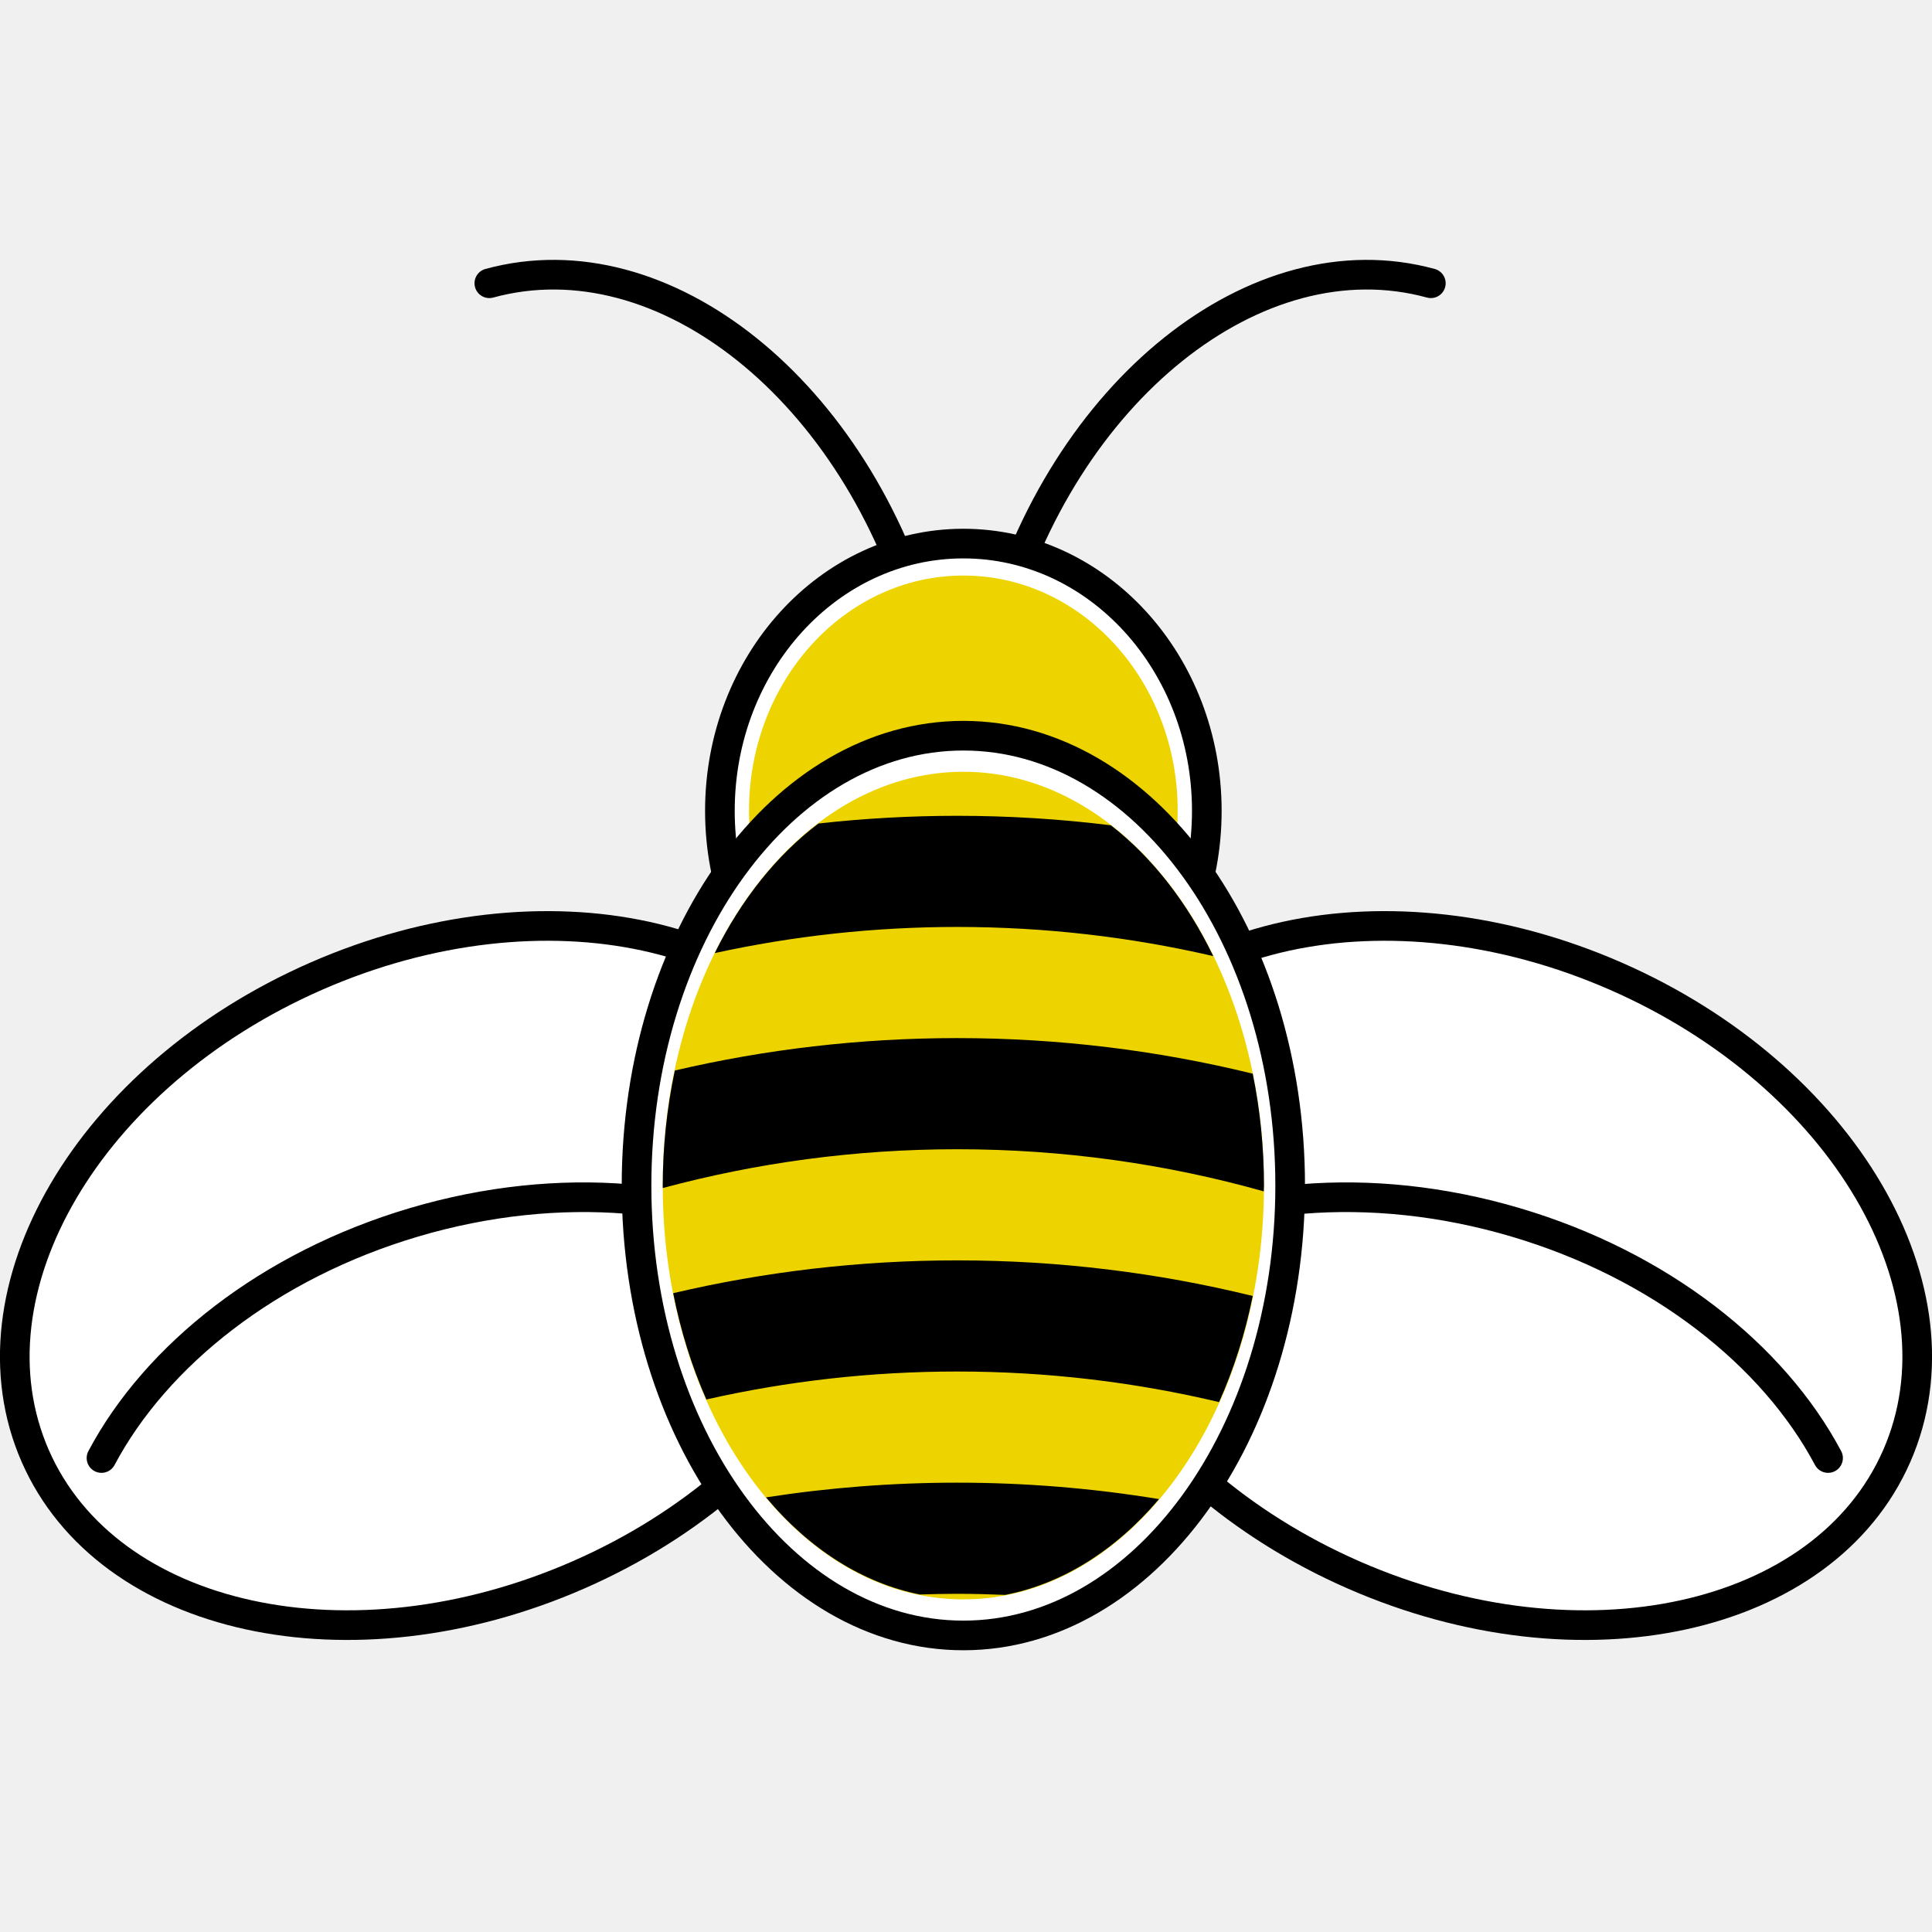
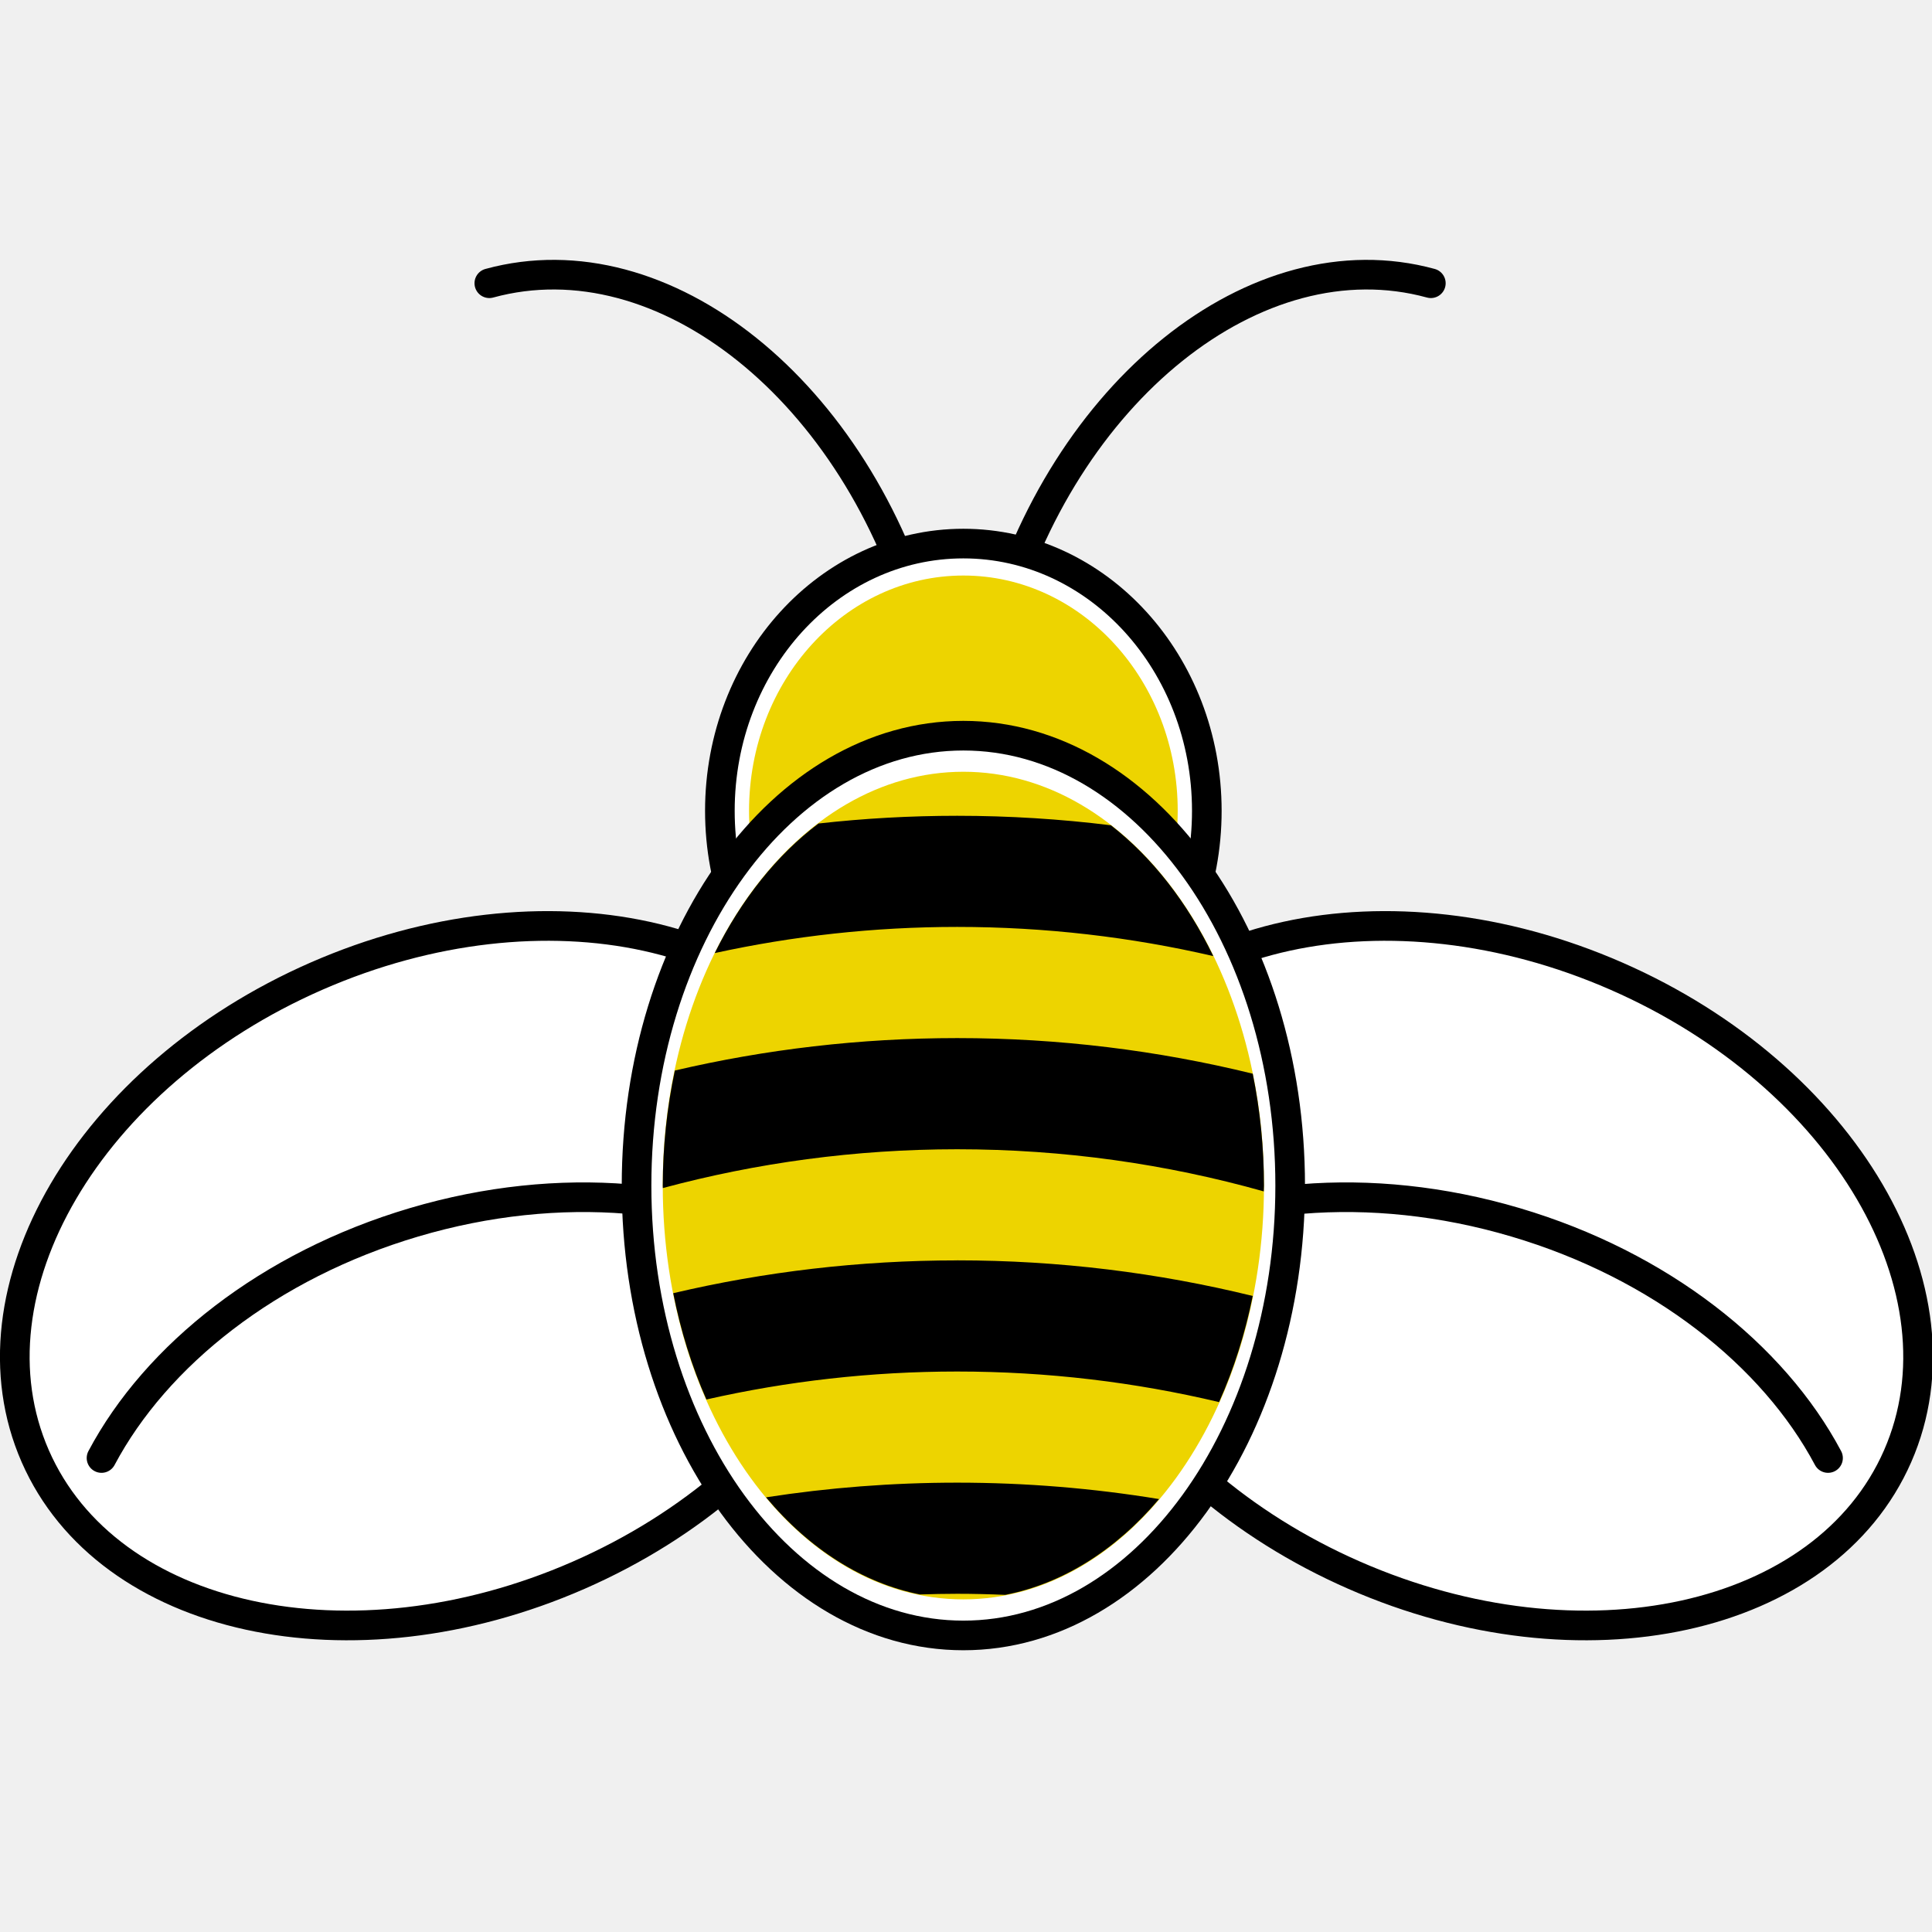
- <svg xmlns="http://www.w3.org/2000/svg" width="48" height="48" viewBox="0 0 48 48" id="svg2" version="1.1">
-   <defs id="defs4" />
-   <g id="layer1" transform="translate(-93.18392,-691.2193)">
-     <g id="g4223" transform="matrix(0.09204408,0,0,0.09204408,84.60689,667.8867)">
-       <path id="path4151" d="M 342.393,423.798 C 324.696,359.112 272.255,317.096 225.263,329.952" style="opacity:1;fill:none;fill-opacity:1;stroke:#000000;stroke-width:8;stroke-linecap:round;stroke-miterlimit:4;stroke-dasharray:none;stroke-dashoffset:0;stroke-opacity:1" />
-       <path id="ellipse4144" d="m 362.27,423.798 c 17.697,-64.686 70.138,-106.703 117.13,-93.846" style="opacity:1;fill:none;fill-opacity:1;stroke:#000000;stroke-width:8;stroke-linecap:round;stroke-miterlimit:4;stroke-dasharray:none;stroke-dashoffset:0;stroke-opacity:1" />
-       <ellipse ry="121.429" rx="88.214" cy="-43.8" cx="633.404" id="ellipse4142" style="opacity:1;fill:#ffffff;fill-opacity:1;stroke:#000000;stroke-width:8;stroke-linecap:round;stroke-miterlimit:4;stroke-dasharray:none;stroke-dashoffset:0;stroke-opacity:1" transform="matrix(0.401089,0.9160391,0.9160391,-0.401089,0,0)" />
-       <ellipse transform="matrix(-0.401089,0.9160391,-0.9160391,-0.401089,0,0)" style="opacity:1;fill:#ffffff;fill-opacity:1;stroke:#000000;stroke-width:8;stroke-linecap:round;stroke-miterlimit:4;stroke-dasharray:none;stroke-dashoffset:0;stroke-opacity:1" id="ellipse4140" cx="349.49" cy="-692.225" rx="88.214" ry="121.429" />
-       <ellipse style="opacity:1;fill:#ffffff;fill-opacity:1;stroke:#000000;stroke-width:8;stroke-linecap:round;stroke-miterlimit:4;stroke-dasharray:none;stroke-dashoffset:0;stroke-opacity:1" id="ellipse3338" cx="353.214" cy="472.362" rx="65.714" ry="72.143" />
-       <ellipse ry="63.517" rx="57.857" cy="472.362" cx="353.214" id="ellipse4202" style="opacity:1;fill:#edd400;fill-opacity:1;stroke:none;stroke-width:8;stroke-linecap:round;stroke-miterlimit:4;stroke-dasharray:none;stroke-dashoffset:0;stroke-opacity:1" />
-       <ellipse ry="121.429" rx="88.214" cy="573.505" cx="353.214" id="path3336" style="opacity:1;fill:#ffffff;fill-opacity:1;stroke:#000000;stroke-width:8;stroke-linecap:round;stroke-miterlimit:4;stroke-dasharray:none;stroke-dashoffset:0;stroke-opacity:1" />
-       <ellipse style="opacity:1;fill:#edd400;fill-opacity:1;stroke:none;stroke-width:8;stroke-linecap:round;stroke-miterlimit:4;stroke-dasharray:none;stroke-dashoffset:0;stroke-opacity:1" id="ellipse4173" cx="353.214" cy="573.505" rx="81.143" ry="111.695" />
-       <path id="path4165" d="m 351.533,473.697 c -12.652,0 -25.139,0.709 -37.428,2.082 a 81.143,111.695 0 0 0 -28.004,34.977 c 21.074,-4.608 42.962,-7.059 65.432,-7.059 23.787,0 46.93,2.725 69.137,7.873 a 81.143,111.695 0 0 0 -27.631,-35.309 c -13.601,-1.689 -27.452,-2.564 -41.506,-2.564 z" style="color:#000000;font-style:normal;font-variant:normal;font-weight:normal;font-stretch:normal;font-size:medium;line-height:normal;font-family:sans-serif;text-indent:0;text-align:start;text-decoration:none;text-decoration-line:none;text-decoration-style:solid;text-decoration-color:#000000;letter-spacing:normal;word-spacing:normal;text-transform:none;direction:ltr;block-progression:tb;writing-mode:lr-tb;baseline-shift:baseline;text-anchor:start;white-space:normal;clip-rule:nonzero;display:inline;overflow:visible;visibility:visible;opacity:1;isolation:auto;mix-blend-mode:normal;color-interpolation:sRGB;color-interpolation-filters:linearRGB;solid-color:#000000;solid-opacity:1;fill:#000000;fill-opacity:1;fill-rule:nonzero;stroke:none;stroke-width:30;stroke-linecap:round;stroke-linejoin:miter;stroke-miterlimit:4;stroke-dasharray:none;stroke-dashoffset:0;stroke-opacity:1;color-rendering:auto;image-rendering:auto;shape-rendering:auto;text-rendering:auto;enable-background:accumulate" />
-       <path id="circle4167" d="m 351.533,533.697 c -26.209,0 -51.718,3.03 -76.199,8.752 a 81.143,111.695 0 0 0 -3.264,31.057 81.143,111.695 0 0 0 0.018,0.666 c 25.323,-6.817 51.95,-10.475 79.445,-10.475 28.699,0 56.458,3.966 82.768,11.371 a 81.143,111.695 0 0 0 0.057,-1.562 81.143,111.695 0 0 0 -3.033,-30.199 c -25.573,-6.278 -52.298,-9.609 -79.791,-9.609 z" style="color:#000000;font-style:normal;font-variant:normal;font-weight:normal;font-stretch:normal;font-size:medium;line-height:normal;font-family:sans-serif;text-indent:0;text-align:start;text-decoration:none;text-decoration-line:none;text-decoration-style:solid;text-decoration-color:#000000;letter-spacing:normal;word-spacing:normal;text-transform:none;direction:ltr;block-progression:tb;writing-mode:lr-tb;baseline-shift:baseline;text-anchor:start;white-space:normal;clip-rule:nonzero;display:inline;overflow:visible;visibility:visible;opacity:1;isolation:auto;mix-blend-mode:normal;color-interpolation:sRGB;color-interpolation-filters:linearRGB;solid-color:#000000;solid-opacity:1;fill:#000000;fill-opacity:1;fill-rule:nonzero;stroke:none;stroke-width:30;stroke-linecap:round;stroke-linejoin:miter;stroke-miterlimit:4;stroke-dasharray:none;stroke-dashoffset:0;stroke-opacity:1;color-rendering:auto;image-rendering:auto;shape-rendering:auto;text-rendering:auto;enable-background:accumulate" />
-       <path id="circle4169" d="m 351.533,593.697 c -26.367,0 -52.025,3.067 -76.641,8.855 a 81.143,111.695 0 0 0 8.955,28.693 c 21.764,-4.933 44.415,-7.549 67.686,-7.549 24.351,0 48.022,2.868 70.709,8.256 a 81.143,111.695 0 0 0 9.086,-28.645 c -25.575,-6.279 -52.3,-9.611 -79.795,-9.611 z" style="color:#000000;font-style:normal;font-variant:normal;font-weight:normal;font-stretch:normal;font-size:medium;line-height:normal;font-family:sans-serif;text-indent:0;text-align:start;text-decoration:none;text-decoration-line:none;text-decoration-style:solid;text-decoration-color:#000000;letter-spacing:normal;word-spacing:normal;text-transform:none;direction:ltr;block-progression:tb;writing-mode:lr-tb;baseline-shift:baseline;text-anchor:start;white-space:normal;clip-rule:nonzero;display:inline;overflow:visible;visibility:visible;opacity:1;isolation:auto;mix-blend-mode:normal;color-interpolation:sRGB;color-interpolation-filters:linearRGB;solid-color:#000000;solid-opacity:1;fill:#000000;fill-opacity:1;fill-rule:nonzero;stroke:none;stroke-width:30;stroke-linecap:round;stroke-linejoin:miter;stroke-miterlimit:4;stroke-dasharray:none;stroke-dashoffset:0;stroke-opacity:1;color-rendering:auto;image-rendering:auto;shape-rendering:auto;text-rendering:auto;enable-background:accumulate" />
-       <path id="circle4171" d="m 351.533,653.697 c -17.54,0 -34.765,1.359 -51.58,3.971 a 81.143,111.695 0 0 0 41.498,26.213 c 3.349,-0.109 6.706,-0.184 10.082,-0.184 4.352,0 8.676,0.113 12.982,0.293 a 81.143,111.695 0 0 0 41.508,-25.857 c -17.735,-2.916 -35.937,-4.436 -54.49,-4.436 z" style="color:#000000;font-style:normal;font-variant:normal;font-weight:normal;font-stretch:normal;font-size:medium;line-height:normal;font-family:sans-serif;text-indent:0;text-align:start;text-decoration:none;text-decoration-line:none;text-decoration-style:solid;text-decoration-color:#000000;letter-spacing:normal;word-spacing:normal;text-transform:none;direction:ltr;block-progression:tb;writing-mode:lr-tb;baseline-shift:baseline;text-anchor:start;white-space:normal;clip-rule:nonzero;display:inline;overflow:visible;visibility:visible;opacity:1;isolation:auto;mix-blend-mode:normal;color-interpolation:sRGB;color-interpolation-filters:linearRGB;solid-color:#000000;solid-opacity:1;fill:#000000;fill-opacity:1;fill-rule:nonzero;stroke:none;stroke-width:30;stroke-linecap:round;stroke-linejoin:miter;stroke-miterlimit:4;stroke-dasharray:none;stroke-dashoffset:0;stroke-opacity:1;color-rendering:auto;image-rendering:auto;shape-rendering:auto;text-rendering:auto;enable-background:accumulate" />
-       <path style="opacity:1;fill:none;fill-opacity:1;stroke:#000000;stroke-width:8;stroke-linecap:round;stroke-miterlimit:4;stroke-dasharray:none;stroke-dashoffset:0;stroke-opacity:1" d="m 444.607,577.135 c 18.182,-1.494 37.868,0.436 57.646,6.288 39.143,11.582 69.623,35.861 84.366,63.624" id="path4198" />
-       <path id="path4200" d="m 262.59,577.135 c -18.182,-1.494 -37.868,0.436 -57.646,6.288 -39.143,11.582 -69.623,35.861 -84.366,63.624" style="opacity:1;fill:none;fill-opacity:1;stroke:#000000;stroke-width:8;stroke-linecap:round;stroke-miterlimit:4;stroke-dasharray:none;stroke-dashoffset:0;stroke-opacity:1" />
-     </g>
-   </g>
+ <svg xmlns="http://www.w3.org/2000/svg" height="48" width="48" version="1.1" viewBox="0 0 48 48">
+   <path d="m22.938 15.675c-1.629-5.954-6.456-9.821-10.781-8.638" stroke="#000" stroke-linecap="round" stroke-width=".736" fill="none" />
+   <path d="m24.768 15.675c1.629-5.954 6.456-9.821 10.781-8.638" stroke="#000" stroke-linecap="round" stroke-width=".736" fill="none" />
+   <path d="m14.377 39.136a8.123 11.182 66.354 0 0 6.985 -11.926 8.123 11.182 66.354 0 0 -13.501 -2.957 8.123 11.182 66.354 0 0 -6.985 11.926 8.123 11.182 66.354 0 0 13.501 2.957z" stroke="#000" stroke-linecap="round" stroke-width=".737" fill="#fff" />
+   <path d="m33.645 39.136a11.182 8.123 23.646 0 1 -6.985 -11.926 11.182 8.123 23.646 0 1 13.501 -2.957 11.182 8.123 23.646 0 1 6.985 11.926 11.182 8.123 23.646 0 1 -13.501 2.957z" stroke="#000" stroke-linecap="round" stroke-width=".737" fill="#fff" />
+   <path d="m29.983 20.145a6.049 6.64 0 0 1 -6.049 6.64 6.049 6.64 0 0 1 -6.049 -6.64 6.049 6.64 0 0 1 6.049 -6.64 6.049 6.64 0 0 1 6.049 6.64z" stroke="#000" stroke-linecap="round" stroke-width=".736" fill="#fff" />
+   <path d="m29.26 20.145a5.325 5.846 0 0 1 -5.325 5.846 5.325 5.846 0 0 1 -5.325 -5.846 5.325 5.846 0 0 1 5.325 -5.846 5.325 5.846 0 0 1 5.325 5.846z" fill="#edd400" />
+   <path d="m32.054 29.455a8.12 11.177 0 0 1 -8.12 11.177 8.12 11.177 0 0 1 -8.119 -11.177 8.12 11.177 0 0 1 8.119 -11.177 8.12 11.177 0 0 1 8.12 11.177z" stroke="#000" stroke-linecap="round" stroke-width=".736" fill="#fff" />
+   <path d="m31.403 29.455a7.469 10.281 0 0 1 -7.469 10.281 7.469 10.281 0 0 1 -7.468 -10.281 7.469 10.281 0 0 1 7.468 -10.281 7.469 10.281 0 0 1 7.469 10.281z" fill="#edd400" />
+   <path style="color-rendering:auto;text-decoration-color:#000000;color:#000000;isolation:auto;mix-blend-mode:normal;shape-rendering:auto;solid-color:#000000;block-progression:tb;text-decoration-line:none;text-decoration-style:solid;image-rendering:auto;white-space:normal;text-indent:0;text-transform:none" d="m23.78 20.268c-1.165 0-2.314 0.065-3.445 0.192a7.469 10.281 0 0 0 -2.578 3.219c1.94-0.424 3.954-0.65 6.023-0.65 2.189 0 4.32 0.251 6.364 0.725a7.469 10.281 0 0 0 -2.543 -3.25c-1.252-0.155-2.527-0.236-3.82-0.236z" />
+   <path style="color-rendering:auto;text-decoration-color:#000000;color:#000000;isolation:auto;mix-blend-mode:normal;shape-rendering:auto;solid-color:#000000;block-progression:tb;text-decoration-line:none;text-decoration-style:solid;image-rendering:auto;white-space:normal;text-indent:0;text-transform:none" d="m23.78 25.791c-2.412 0-4.76 0.279-7.014 0.806a7.469 10.281 0 0 0 -0.3 2.859 7.469 10.281 0 0 0 0.002 0.061c2.331-0.627 4.782-0.964 7.312-0.964 2.642 0 5.197 0.365 7.618 1.047a7.469 10.281 0 0 0 0.005 -0.144 7.469 10.281 0 0 0 -0.279 -2.78c-2.354-0.578-4.814-0.885-7.344-0.885z" />
+   <path style="color-rendering:auto;text-decoration-color:#000000;color:#000000;isolation:auto;mix-blend-mode:normal;shape-rendering:auto;solid-color:#000000;block-progression:tb;text-decoration-line:none;text-decoration-style:solid;image-rendering:auto;white-space:normal;text-indent:0;text-transform:none" d="m23.78 31.314c-2.427 0-4.789 0.282-7.054 0.815a7.469 10.281 0 0 0 0.824 2.641c2.003-0.454 4.088-0.695 6.23-0.695 2.241 0 4.42 0.264 6.508 0.76a7.469 10.281 0 0 0 0.836 -2.637c-2.354-0.578-4.814-0.885-7.345-0.885z" />
+   <path style="color-rendering:auto;text-decoration-color:#000000;color:#000000;isolation:auto;mix-blend-mode:normal;shape-rendering:auto;solid-color:#000000;block-progression:tb;text-decoration-line:none;text-decoration-style:solid;image-rendering:auto;white-space:normal;text-indent:0;text-transform:none" d="m23.78 36.836c-1.614 0-3.2 0.125-4.748 0.365a7.469 10.281 0 0 0 3.82 2.413c0.308-0.01 0.617-0.017 0.928-0.017 0.401 0 0.799 0.01 1.195 0.027a7.469 10.281 0 0 0 3.821 -2.38c-1.632-0.268-3.308-0.408-5.016-0.408z" />
+   <path d="m32.346 29.789c1.674-0.137 3.486 0.04 5.306 0.579 3.603 1.066 6.408 3.301 7.765 5.856" stroke="#000" stroke-linecap="round" stroke-width=".736" fill="none" />
+   <path d="m15.593 29.789c-1.674-0.137-3.486 0.04-5.306 0.579-3.603 1.066-6.408 3.301-7.765 5.856" stroke="#000" stroke-linecap="round" stroke-width=".736" fill="none" />
</svg>
